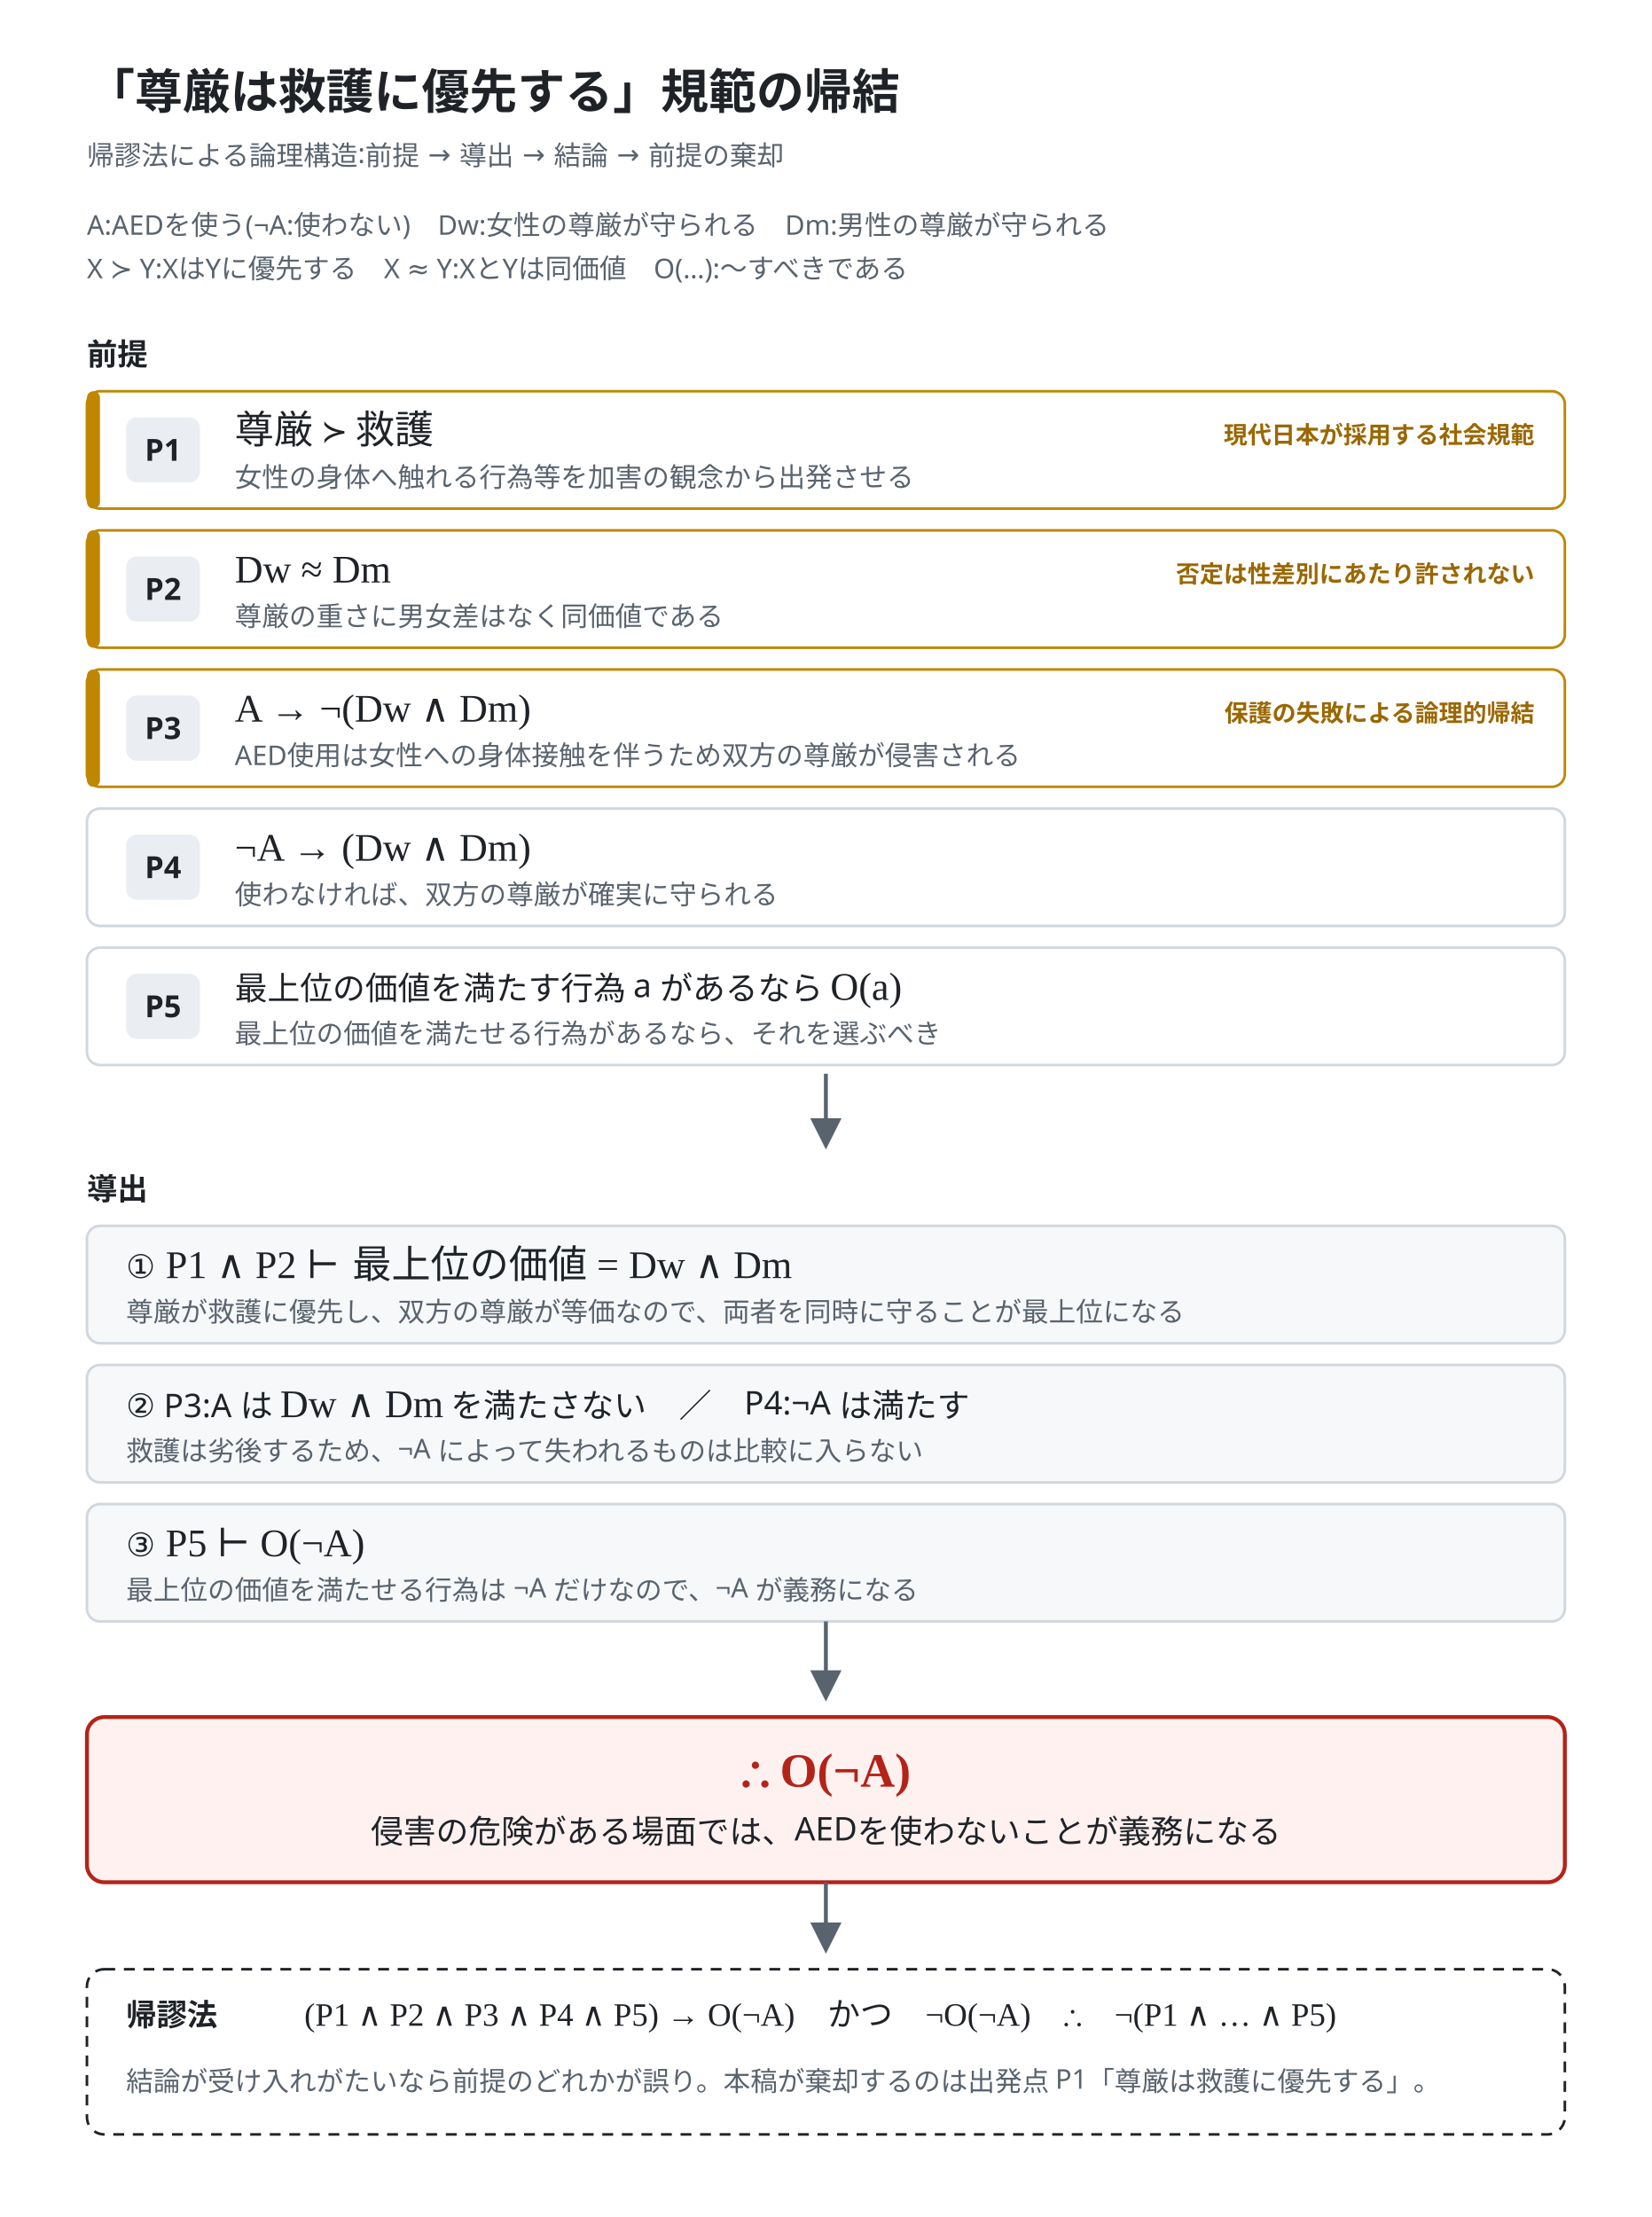
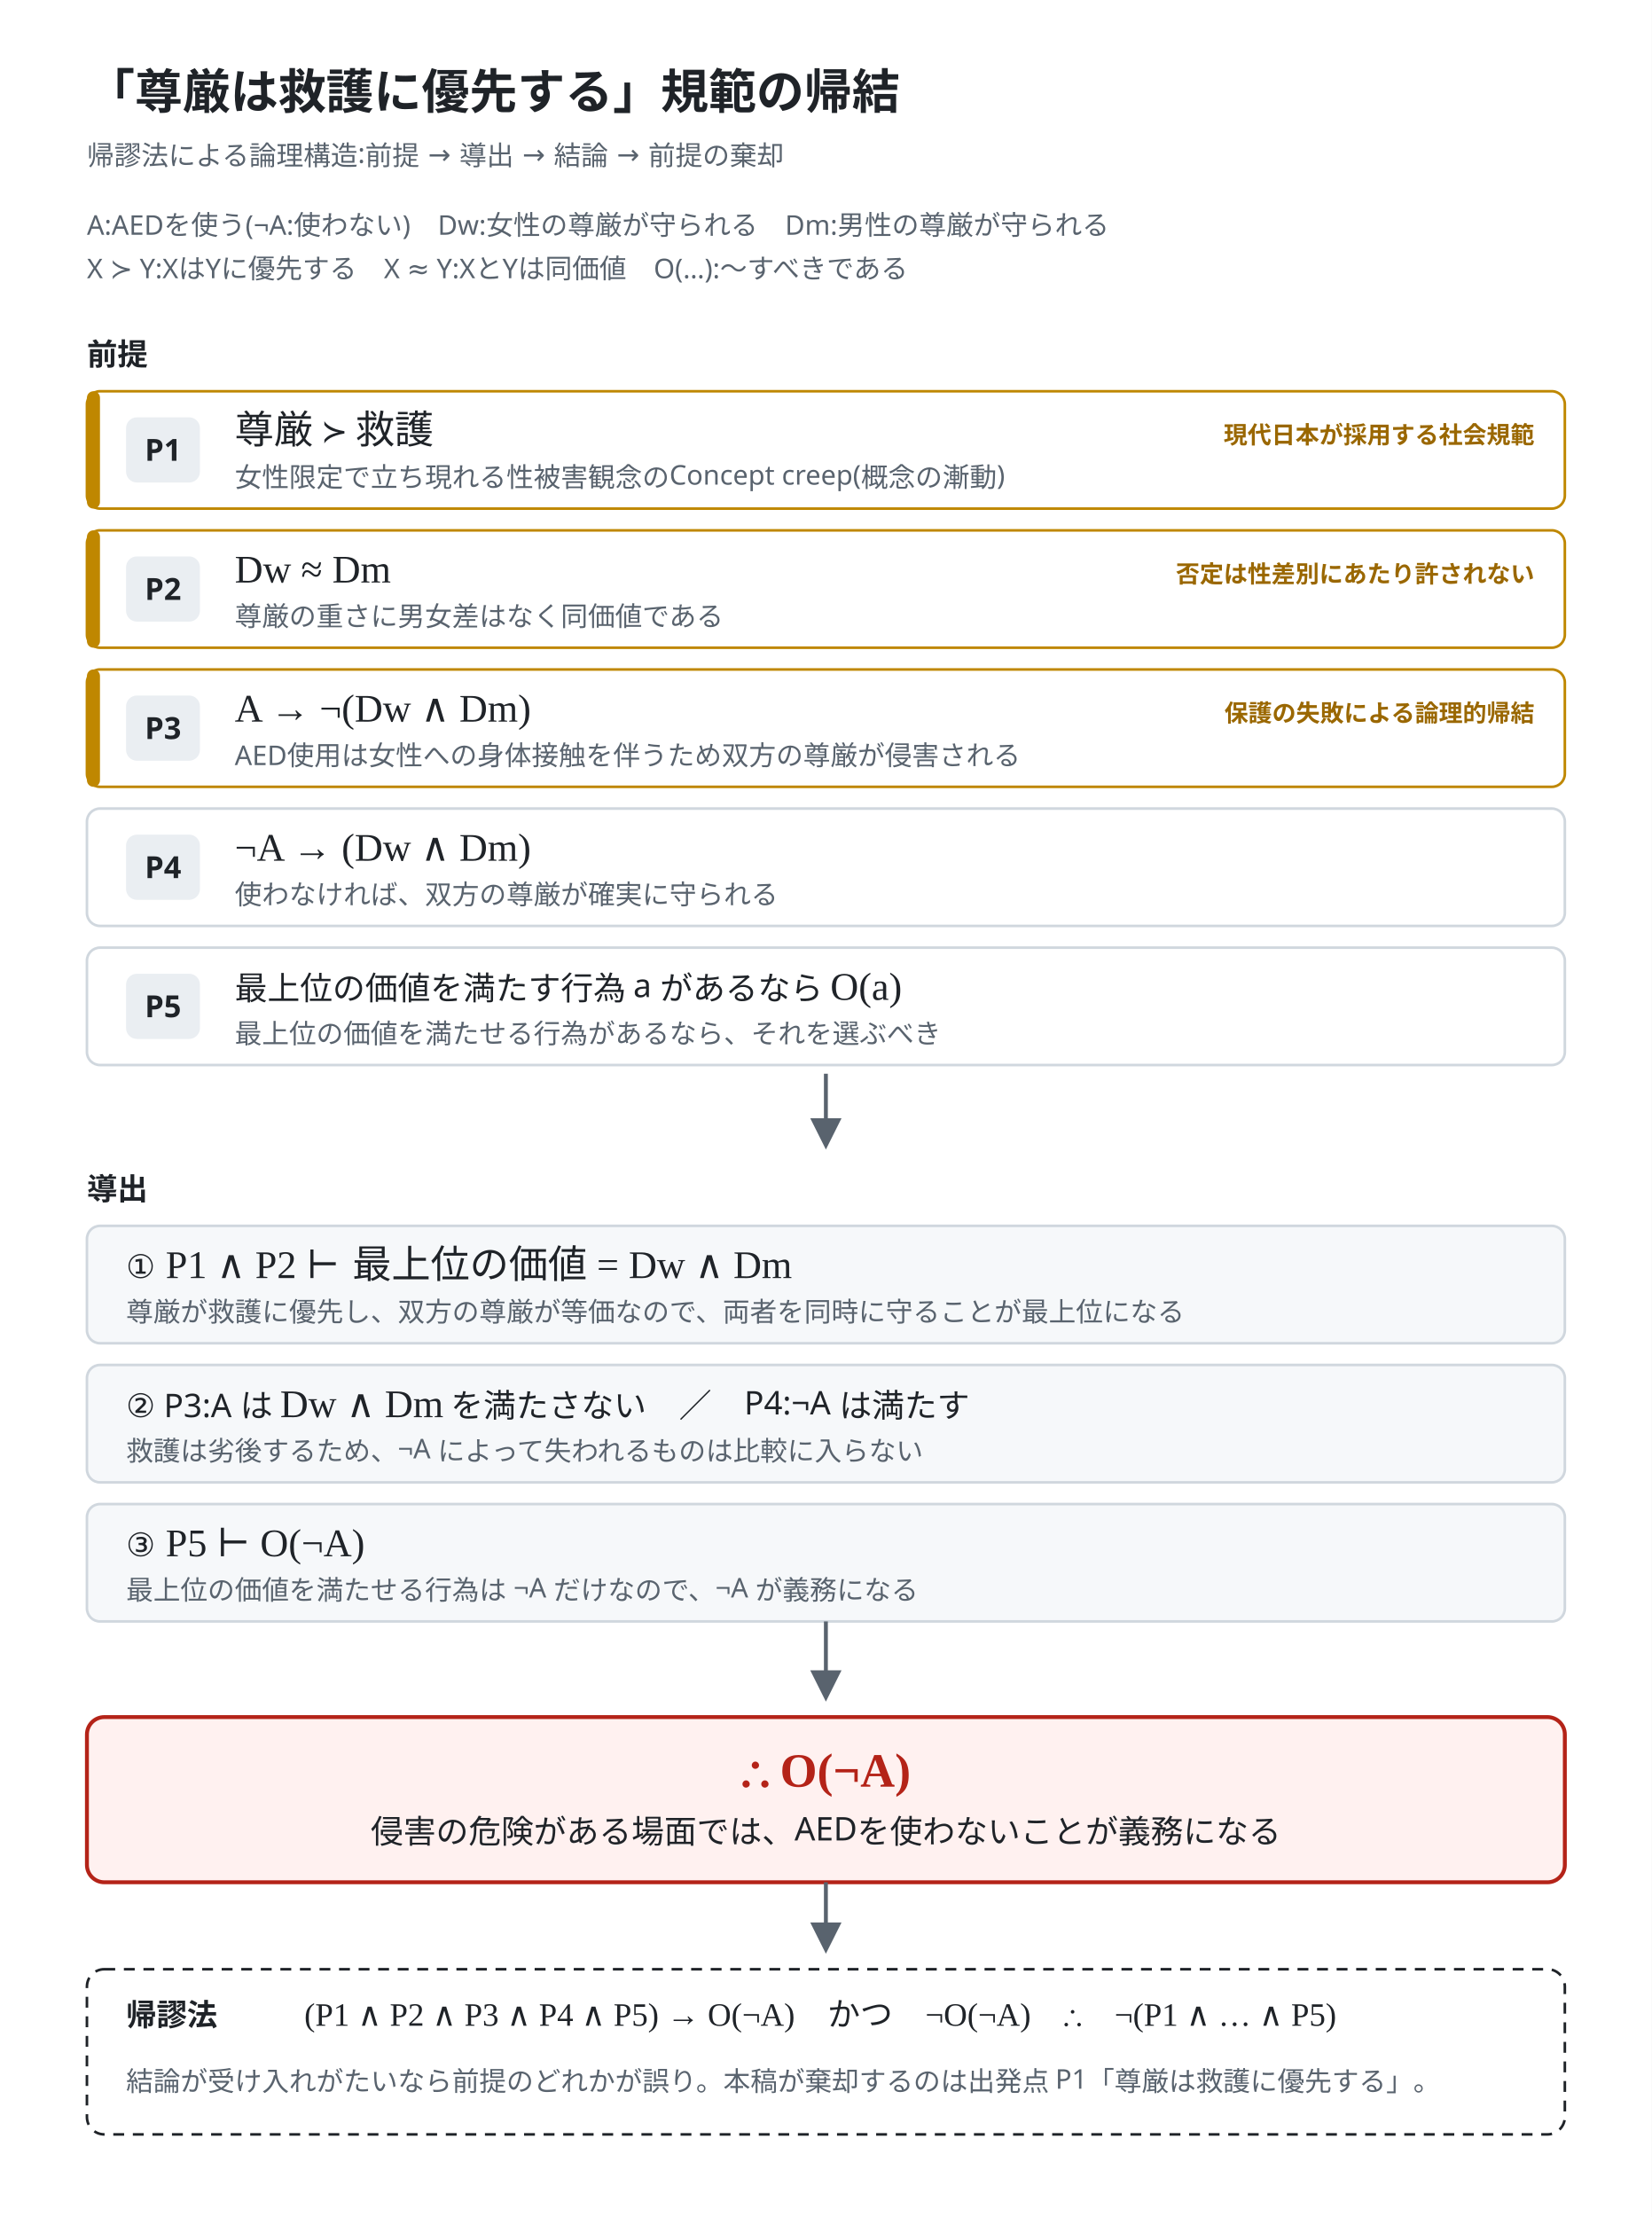
<svg xmlns="http://www.w3.org/2000/svg" viewBox="0 0 760 1020" width="760" height="1020" role="img" aria-labelledby="t d">
  <style>
    .bg    { fill: #ffffff; }
    .ink   { fill: #1f2328; }
    .mute  { fill: #59636e; }
    .amber { fill: #9a6700; }
    .red   { fill: #b42318; }
    .badge { fill: #eaeef2; }
    .card  { fill: #ffffff; stroke: #d0d7de; stroke-width: 1.2; }
    .weak  { fill: #ffffff; stroke: #bf8700; stroke-width: 1.2; }
    .stripe{ fill: #bf8700; }
    .step  { fill: #f6f8fa; stroke: #d0d7de; stroke-width: 1.2; }
    .concl { fill: #fff1f0; stroke: #b42318; stroke-width: 1.8; }
    .reduc { fill: #ffffff; stroke: #1f2328; stroke-width: 1.2; stroke-dasharray: 5 4; }
    .arrow { stroke: #59636e; stroke-width: 1.8; fill: none; }
    .arrowhead { fill: #59636e; }
    .sans  { font-family: "Hiragino Sans","Hiragino Kaku Gothic ProN","Yu Gothic","Meiryo","Noto Sans JP",sans-serif; }
    .math  { font-family: "Cambria Math","STIX Two Math","Times New Roman","DejaVu Serif","Noto Serif JP",serif; }
    .h1 { font-size: 22px; font-weight: 700; }
    .h2 { font-size: 14px; font-weight: 700; }
    .f  { font-size: 18px; }
    .fs { font-size: 15px; }
    .g  { font-size: 12.5px; }
    .tag{ font-size: 11px; font-weight: 700; }
    .id { font-size: 14px; font-weight: 700; }

    @media (prefers-color-scheme: dark) {
      .bg    { fill: #0d1117; }
      .ink   { fill: #e6edf3; }
      .mute  { fill: #9198a1; }
      .amber { fill: #d4a72c; }
      .red   { fill: #ff7b72; }
      .badge { fill: #21262d; }
      .card  { fill: #0d1117; stroke: #30363d; }
      .weak  { fill: #0d1117; stroke: #d4a72c; }
      .stripe{ fill: #d4a72c; }
      .step  { fill: #161b22; stroke: #30363d; }
      .concl { fill: #2d1517; stroke: #ff7b72; }
      .reduc { fill: #0d1117; stroke: #e6edf3; }
      .arrow { stroke: #9198a1; }
      .arrowhead { fill: #9198a1; }
    }
  </style>
  <defs>
    <marker id="ah" viewBox="0 0 10 10" refX="8" refY="5" markerWidth="8" markerHeight="8" orient="auto">
      <path d="M0,0 L10,5 L0,10 z" class="arrowhead" />
    </marker>
  </defs>
  <rect class="bg" width="760" height="1130" />
  <text x="40" y="50" class="sans h1 ink">「尊厳は救護に優先する」規範の帰結</text>
  <text x="40" y="76" class="sans g mute">帰謬法による論理構造:前提 → 導出 → 結論 → 前提の棄却</text>
  <text x="40" y="108" class="sans g mute">A:AEDを使う(¬A:使わない)　Dw:女性の尊厳が守られる　Dm:男性の尊厳が守られる</text>
  <text x="40" y="128" class="sans g mute">X ≻ Y:XはYに優先する　X ≈ Y:XとYは同価値　O(…):〜すべきである</text>
  <text x="40" y="168" class="sans h2 ink">前提</text>
  <rect x="40" y="180" width="680" height="54" rx="6" class="weak" />
  <rect x="40" y="180" width="6" height="54" rx="3" class="stripe" />
  <rect x="58" y="192" width="34" height="30" rx="5" class="badge" />
  <text x="75" y="212" text-anchor="middle" class="sans id ink">P1</text>
  <text x="108" y="204" class="math f ink">尊厳 ≻ 救護</text>
-   <text x="108" y="224" class="sans g mute">女性の身体へ触れる行為等を加害の観念から出発させる</text>
+   <text x="108" y="224" class="sans g mute">女性限定で立ち現れる性被害観念のConcept creep(概念の漸動)</text>
  <text x="706" y="204" text-anchor="end" class="sans tag amber">現代日本が採用する社会規範</text>
  <rect x="40" y="244" width="680" height="54" rx="6" class="weak" />
  <rect x="40" y="244" width="6" height="54" rx="3" class="stripe" />
  <rect x="58" y="256" width="34" height="30" rx="5" class="badge" />
  <text x="75" y="276" text-anchor="middle" class="sans id ink">P2</text>
  <text x="108" y="268" class="math f ink">Dw ≈ Dm</text>
  <text x="108" y="288" class="sans g mute">尊厳の重さに男女差はなく同価値である</text>
  <text x="706" y="268" text-anchor="end" class="sans tag amber">否定は性差別にあたり許されない</text>
  <rect x="40" y="308" width="680" height="54" rx="6" class="weak" />
  <rect x="40" y="308" width="6" height="54" rx="3" class="stripe" />
  <rect x="58" y="320" width="34" height="30" rx="5" class="badge" />
  <text x="75" y="340" text-anchor="middle" class="sans id ink">P3</text>
  <text x="108" y="332" class="math f ink">A → ¬(Dw ∧ Dm)</text>
  <text x="108" y="352" class="sans g mute">AED使用は女性への身体接触を伴うため双方の尊厳が侵害される</text>
  <text x="706" y="332" text-anchor="end" class="sans tag amber">保護の失敗による論理的帰結</text>
  <rect x="40" y="372" width="680" height="54" rx="6" class="card" />
  <rect x="58" y="384" width="34" height="30" rx="5" class="badge" />
  <text x="75" y="404" text-anchor="middle" class="sans id ink">P4</text>
  <text x="108" y="396" class="math f ink">¬A → (Dw ∧ Dm)</text>
  <text x="108" y="416" class="sans g mute">使わなければ、双方の尊厳が確実に守られる</text>
  <rect x="40" y="436" width="680" height="54" rx="6" class="card" />
  <rect x="58" y="448" width="34" height="30" rx="5" class="badge" />
  <text x="75" y="468" text-anchor="middle" class="sans id ink">P5</text>
  <text x="108" y="460" class="sans fs ink">最上位の価値を満たす行為 a があるなら <tspan class="math f">O(a)</tspan>
  </text>
  <text x="108" y="480" class="sans g mute">最上位の価値を満たせる行為があるなら、それを選ぶべき</text>
  <path d="M380,494 L380,526" class="arrow" marker-end="url(#ah)" />
  <text x="40" y="552" class="sans h2 ink">導出</text>
  <rect x="40" y="564" width="680" height="54" rx="6" class="step" />
  <text x="58" y="588" class="sans fs ink">① <tspan class="math f">P1 ∧ P2 ⊢ 最上位の価値 = Dw ∧ Dm</tspan>
  </text>
  <text x="58" y="608" class="sans g mute">尊厳が救護に優先し、双方の尊厳が等価なので、両者を同時に守ることが最上位になる</text>
  <rect x="40" y="628" width="680" height="54" rx="6" class="step" />
  <text x="58" y="652" class="sans fs ink">② P3:A は <tspan class="math f">Dw ∧ Dm</tspan> を満たさない　／　P4:¬A は満たす</text>
  <text x="58" y="672" class="sans g mute">救護は劣後するため、¬A によって失われるものは比較に入らない</text>
  <rect x="40" y="692" width="680" height="54" rx="6" class="step" />
  <text x="58" y="716" class="sans fs ink">③ <tspan class="math f">P5 ⊢ O(¬A)</tspan>
  </text>
  <text x="58" y="736" class="sans g mute">最上位の価値を満たせる行為は ¬A だけなので、¬A が義務になる</text>
  <path d="M380,746 L380,780" class="arrow" marker-end="url(#ah)" />
  <rect x="40" y="790" width="680" height="76" rx="8" class="concl" />
  <text x="380" y="822" text-anchor="middle" class="math f red" style="font-size:22px; font-weight:700;">∴ O(¬A)</text>
  <text x="380" y="848" text-anchor="middle" class="sans fs ink">侵害の危険がある場面では、AEDを使わないことが義務になる</text>
  <path d="M380,866 L380,896" class="arrow" marker-end="url(#ah)" />
  <rect x="40" y="906" width="680" height="76" rx="8" class="reduc" />
  <text x="58" y="932" class="sans h2 ink">帰謬法</text>
  <text x="140" y="932" class="math fs ink">(P1 ∧ P2 ∧ P3 ∧ P4 ∧ P5) → O(¬A)　かつ　¬O(¬A)　∴　¬(P1 ∧ … ∧ P5)</text>
  <text x="58" y="962" class="sans g mute">結論が受け入れがたいなら前提のどれかが誤り。本稿が棄却するのは出発点 P1「尊厳は救護に優先する」。</text>
</svg>
